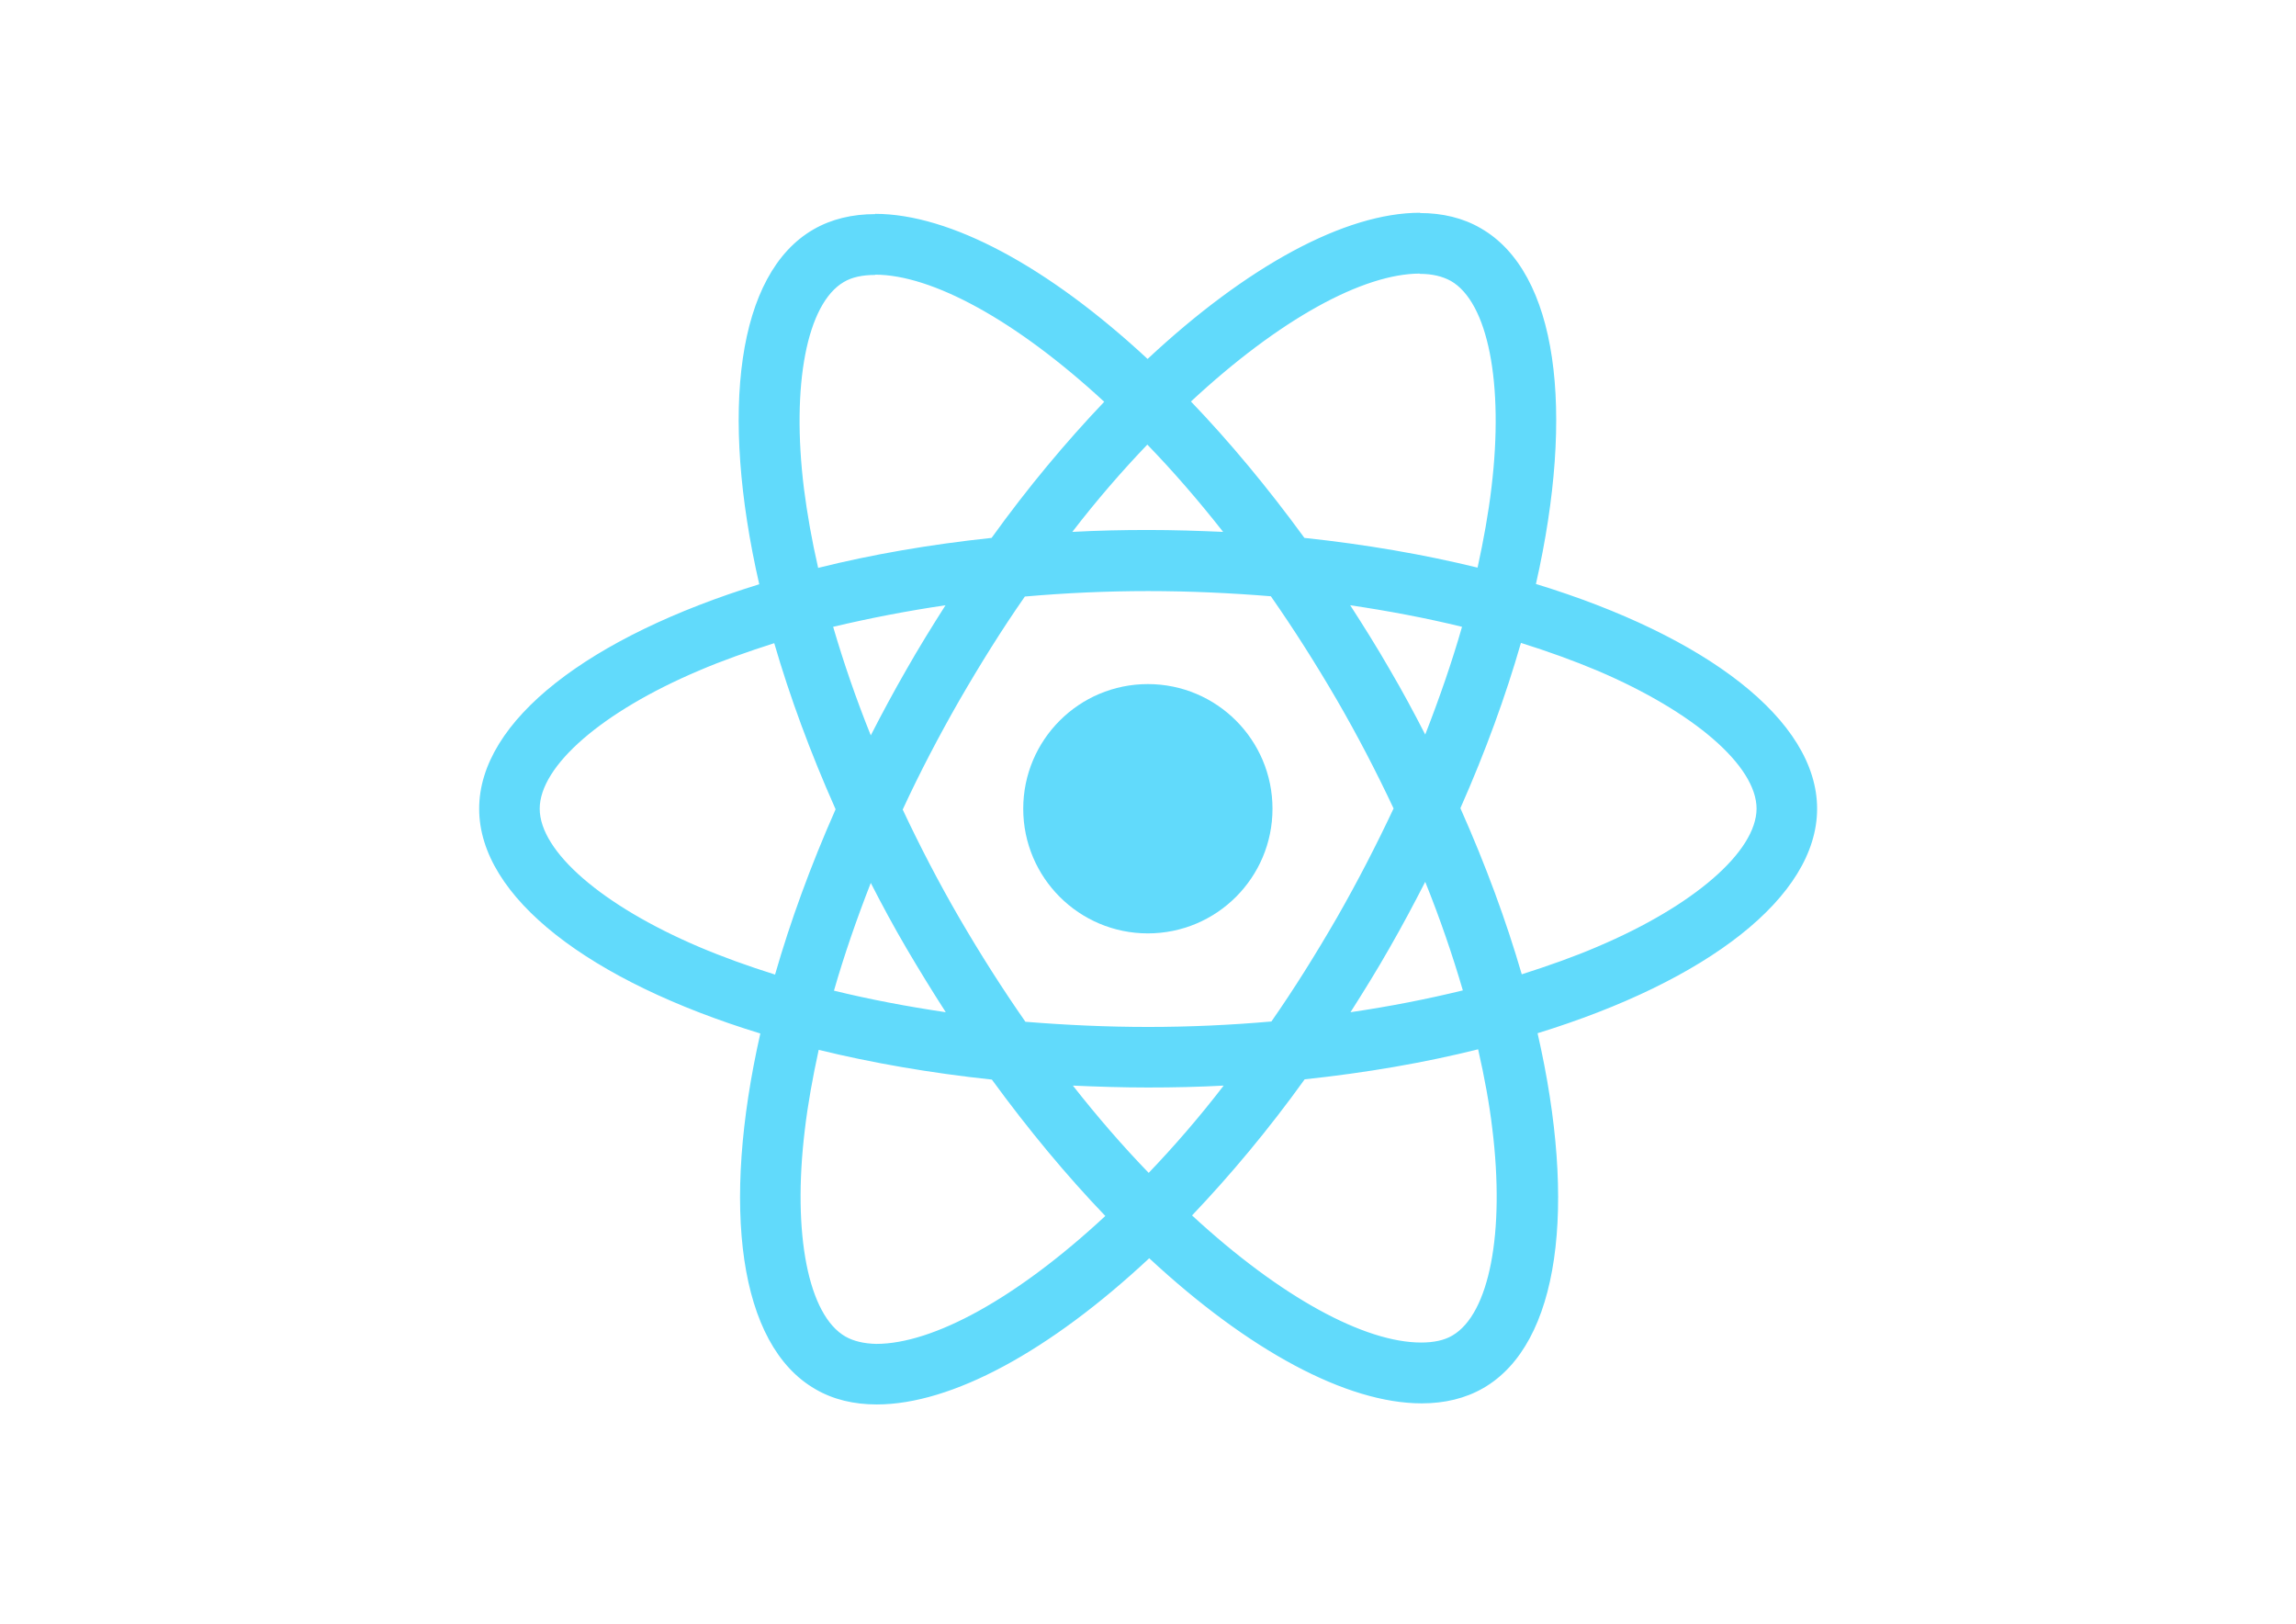
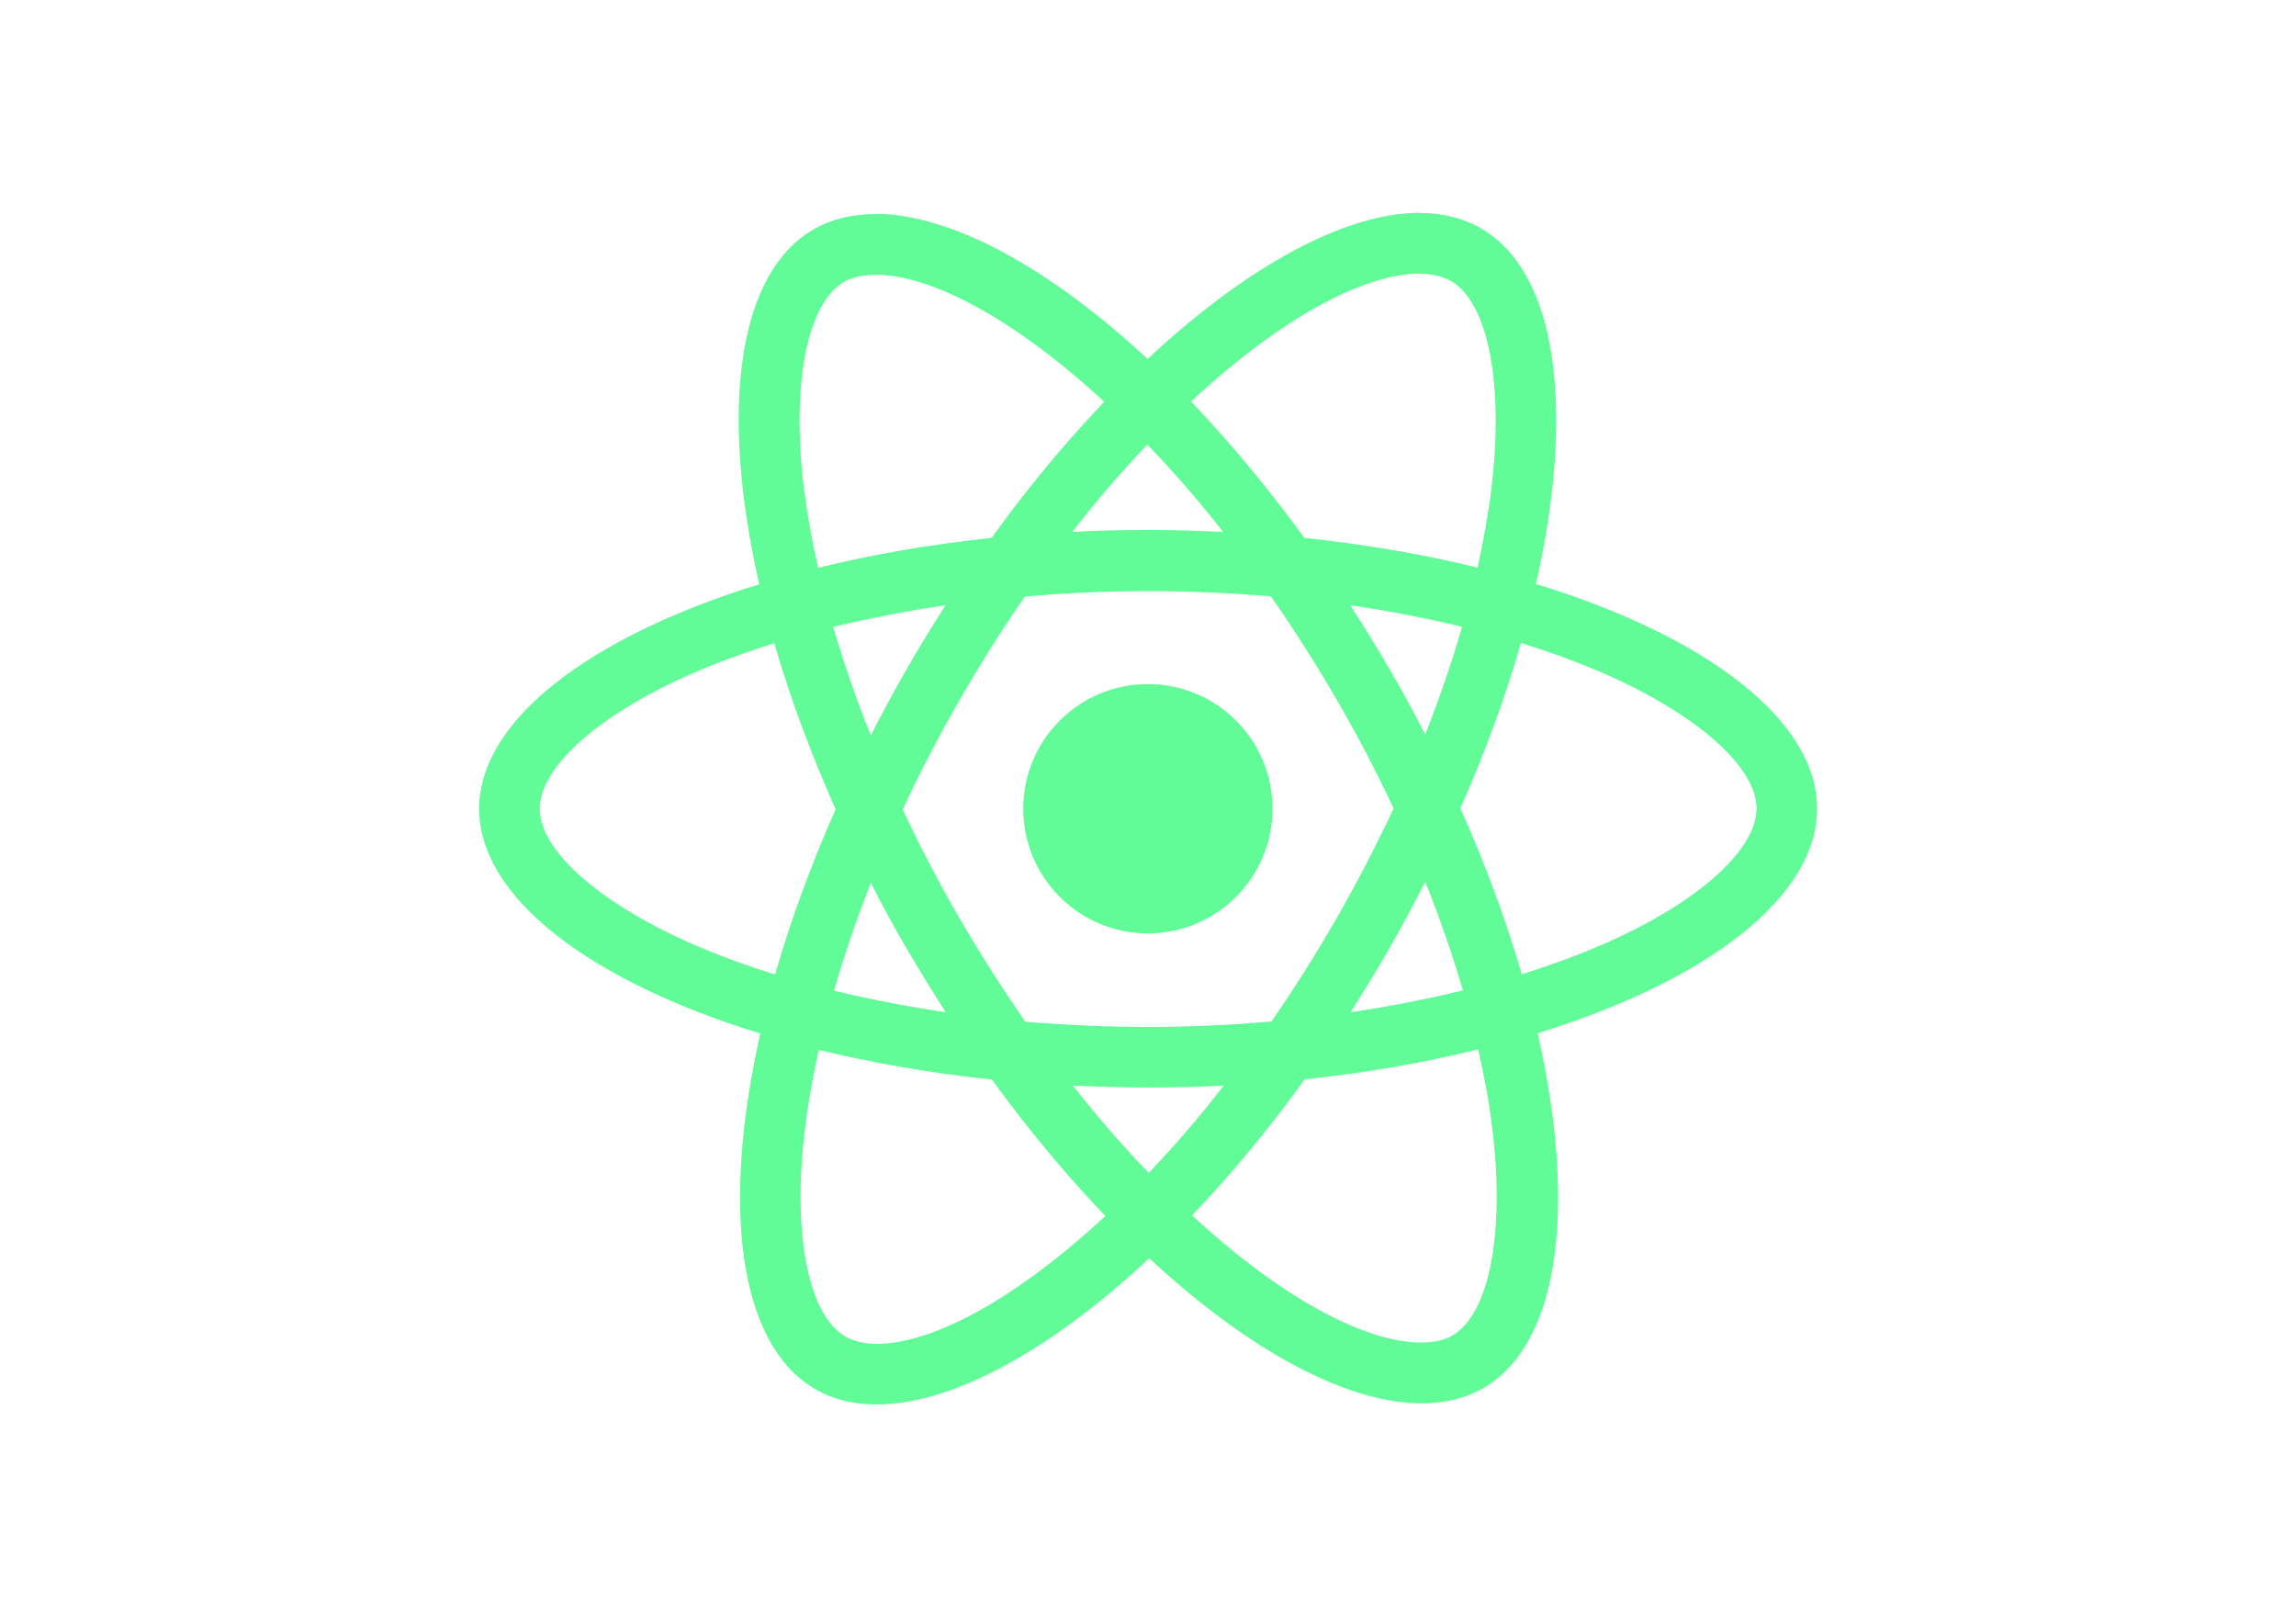
<svg xmlns="http://www.w3.org/2000/svg" viewBox="0 0 841.9 595.3">
-   <g fill="#61DAFB">
+   <g fill="#61fb97">
    <path d="M666.3 296.5c0-32.5-40.7-63.3-103.1-82.4 14.4-63.6 8-114.2-20.2-130.4-6.5-3.8-14.1-5.6-22.4-5.6v22.3c4.6 0 8.3.9 11.4 2.6 13.6 7.8 19.5 37.5 14.9 75.7-1.1 9.4-2.9 19.3-5.1 29.4-19.6-4.8-41-8.5-63.5-10.9-13.5-18.5-27.5-35.3-41.6-50 32.6-30.3 63.2-46.9 84-46.9V78c-27.5 0-63.5 19.6-99.9 53.6-36.4-33.8-72.4-53.2-99.9-53.2v22.3c20.7 0 51.4 16.5 84 46.6-14 14.7-28 31.4-41.3 49.9-22.6 2.4-44 6.1-63.6 11-2.3-10-4-19.7-5.2-29-4.7-38.2 1.1-67.9 14.6-75.8 3-1.8 6.9-2.6 11.5-2.6V78.5c-8.4 0-16 1.8-22.6 5.6-28.1 16.2-34.4 66.7-19.9 130.1-62.2 19.2-102.7 49.9-102.7 82.3 0 32.5 40.7 63.3 103.1 82.4-14.4 63.6-8 114.2 20.2 130.4 6.5 3.8 14.1 5.6 22.5 5.6 27.5 0 63.5-19.6 99.9-53.6 36.4 33.8 72.4 53.2 99.9 53.2 8.4 0 16-1.8 22.6-5.6 28.1-16.2 34.4-66.7 19.9-130.1 62-19.1 102.5-49.9 102.5-82.3zm-130.2-66.7c-3.7 12.9-8.3 26.2-13.5 39.5-4.1-8-8.4-16-13.1-24-4.6-8-9.5-15.8-14.4-23.4 14.2 2.1 27.9 4.7 41 7.9zm-45.8 106.5c-7.8 13.5-15.8 26.3-24.1 38.2-14.9 1.3-30 2-45.2 2-15.1 0-30.2-.7-45-1.9-8.3-11.9-16.4-24.6-24.2-38-7.6-13.1-14.5-26.4-20.8-39.8 6.2-13.4 13.2-26.8 20.7-39.9 7.8-13.5 15.8-26.3 24.1-38.2 14.9-1.3 30-2 45.2-2 15.1 0 30.2.7 45 1.9 8.3 11.9 16.4 24.6 24.2 38 7.6 13.1 14.5 26.4 20.8 39.8-6.3 13.4-13.2 26.8-20.7 39.9zm32.3-13c5.4 13.4 10 26.8 13.8 39.8-13.1 3.2-26.9 5.9-41.2 8 4.9-7.7 9.8-15.6 14.4-23.7 4.6-8 8.9-16.1 13-24.1zM421.2 430c-9.3-9.6-18.6-20.3-27.8-32 9 .4 18.2.7 27.5.7 9.4 0 18.7-.2 27.8-.7-9 11.7-18.3 22.4-27.5 32zm-74.4-58.9c-14.2-2.1-27.9-4.7-41-7.9 3.7-12.9 8.3-26.2 13.5-39.5 4.1 8 8.4 16 13.1 24 4.7 8 9.5 15.8 14.4 23.4zM420.7 163c9.3 9.6 18.6 20.3 27.8 32-9-.4-18.2-.7-27.5-.7-9.4 0-18.7.2-27.8.7 9-11.7 18.3-22.4 27.5-32zm-74 58.9c-4.9 7.7-9.8 15.6-14.4 23.7-4.6 8-8.9 16-13 24-5.4-13.4-10-26.8-13.8-39.8 13.1-3.1 26.9-5.8 41.2-7.9zm-90.5 125.2c-35.4-15.1-58.3-34.9-58.3-50.6 0-15.7 22.9-35.6 58.3-50.6 8.6-3.7 18-7 27.7-10.1 5.7 19.6 13.2 40 22.5 60.9-9.2 20.8-16.6 41.1-22.2 60.6-9.9-3.1-19.3-6.5-28-10.2zM310 490c-13.6-7.8-19.5-37.5-14.9-75.7 1.1-9.4 2.9-19.3 5.1-29.4 19.6 4.8 41 8.5 63.5 10.9 13.5 18.5 27.5 35.3 41.6 50-32.6 30.3-63.2 46.9-84 46.9-4.5-.1-8.3-1-11.3-2.7zm237.2-76.2c4.7 38.2-1.1 67.9-14.6 75.8-3 1.8-6.9 2.6-11.5 2.6-20.7 0-51.4-16.5-84-46.6 14-14.7 28-31.4 41.3-49.9 22.6-2.4 44-6.1 63.6-11 2.3 10.1 4.1 19.8 5.2 29.1zm38.5-66.7c-8.6 3.7-18 7-27.7 10.1-5.7-19.6-13.2-40-22.5-60.9 9.2-20.8 16.6-41.1 22.2-60.6 9.9 3.1 19.3 6.5 28.1 10.2 35.4 15.1 58.3 34.9 58.3 50.6-.1 15.7-23 35.6-58.4 50.6zM320.8 78.4z" />
    <circle cx="420.9" cy="296.5" r="45.7" />
    <path d="M520.5 78.1z" />
  </g>
</svg>
